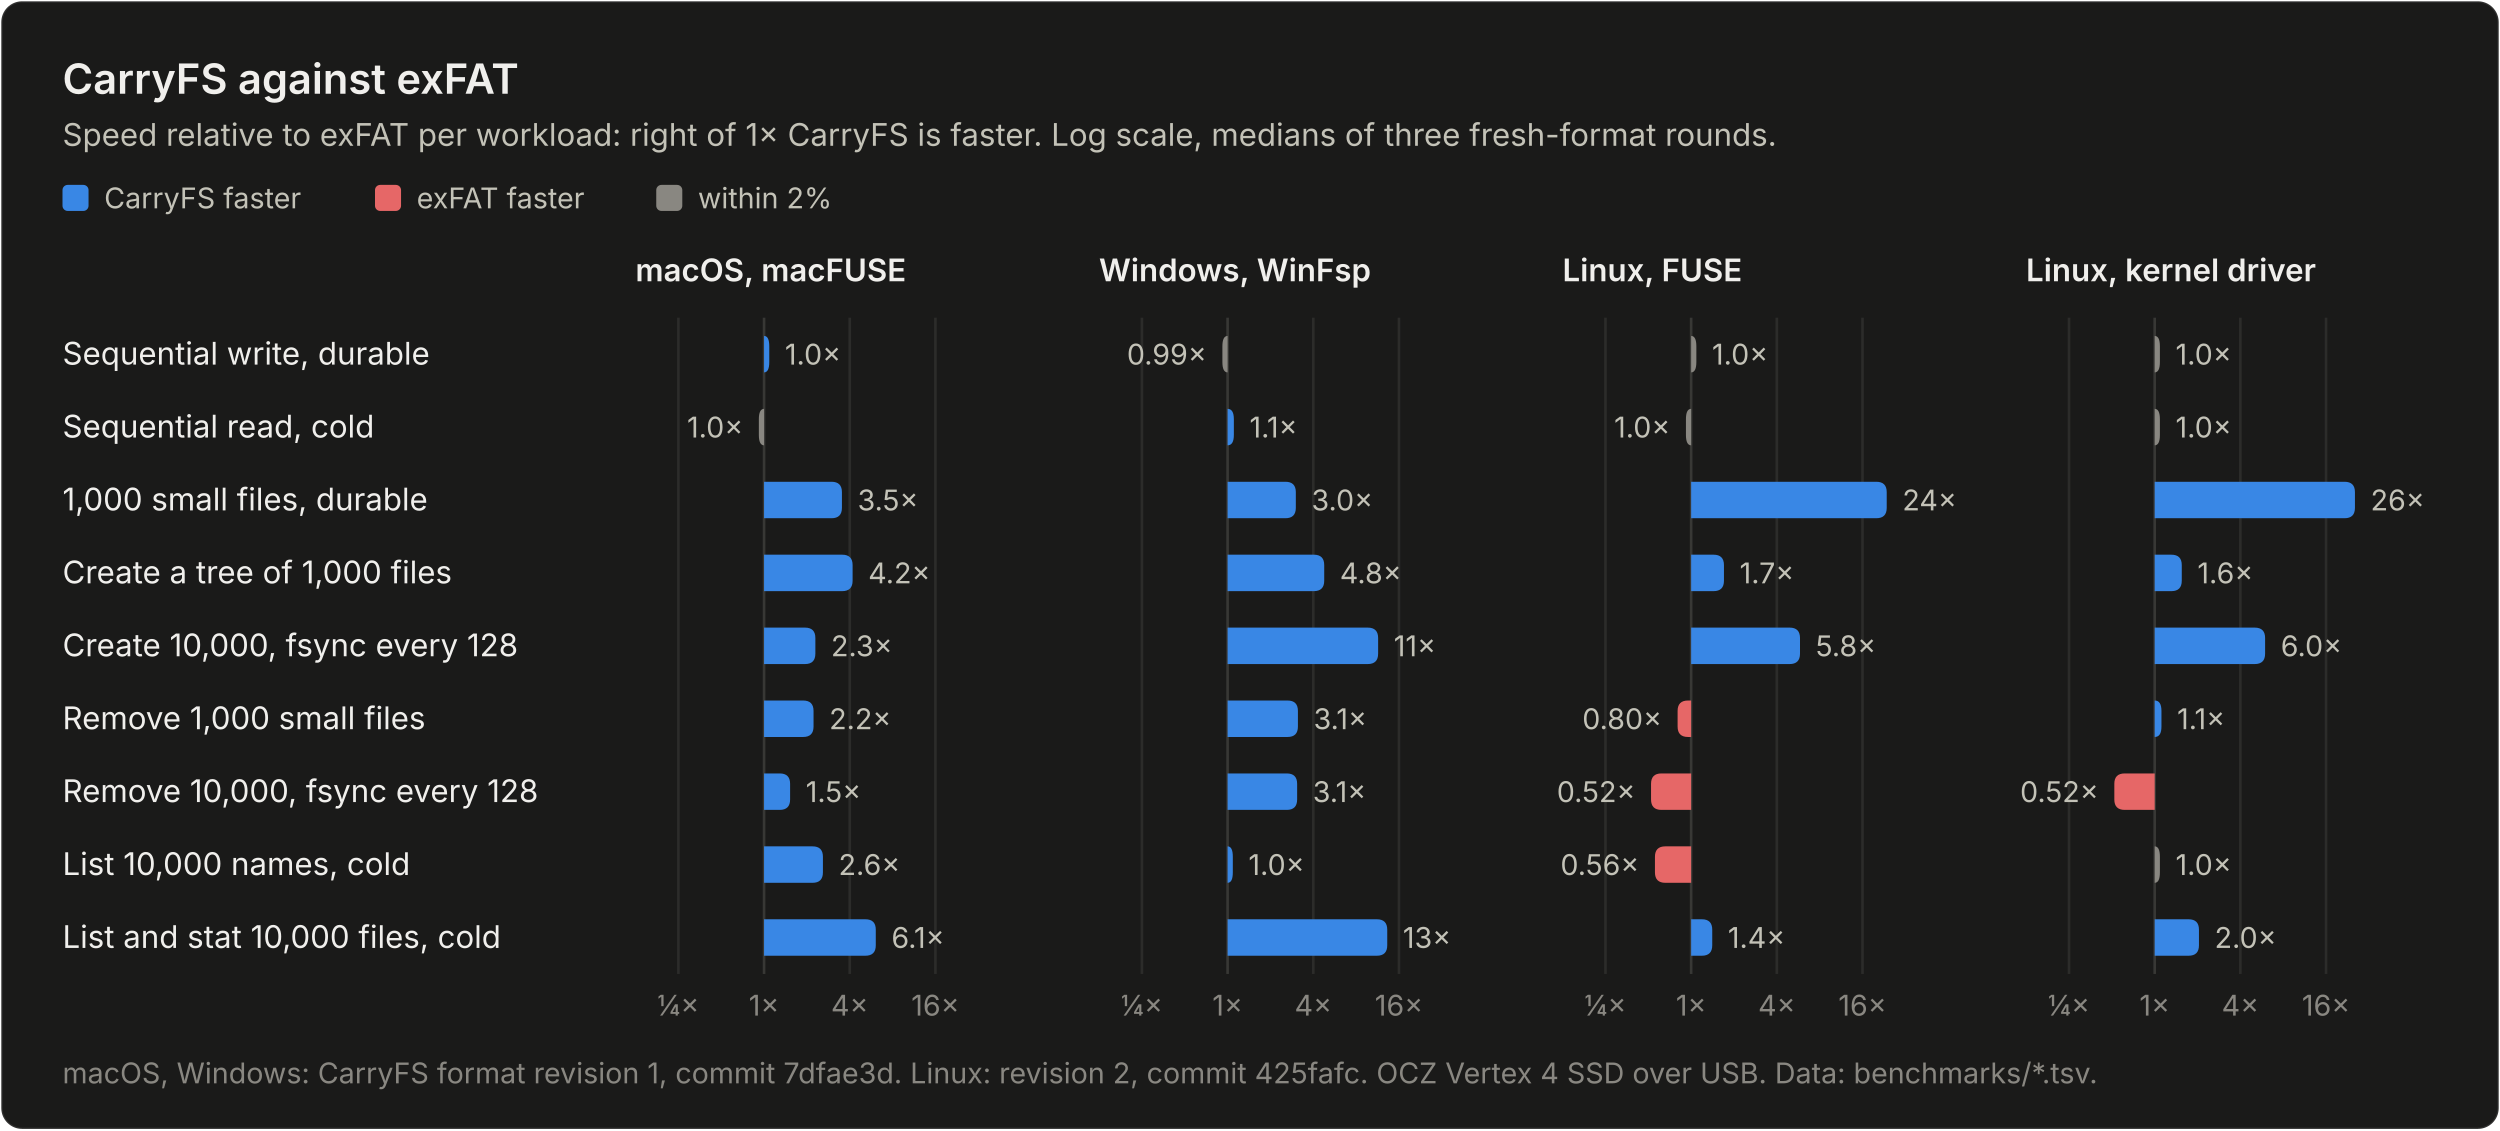
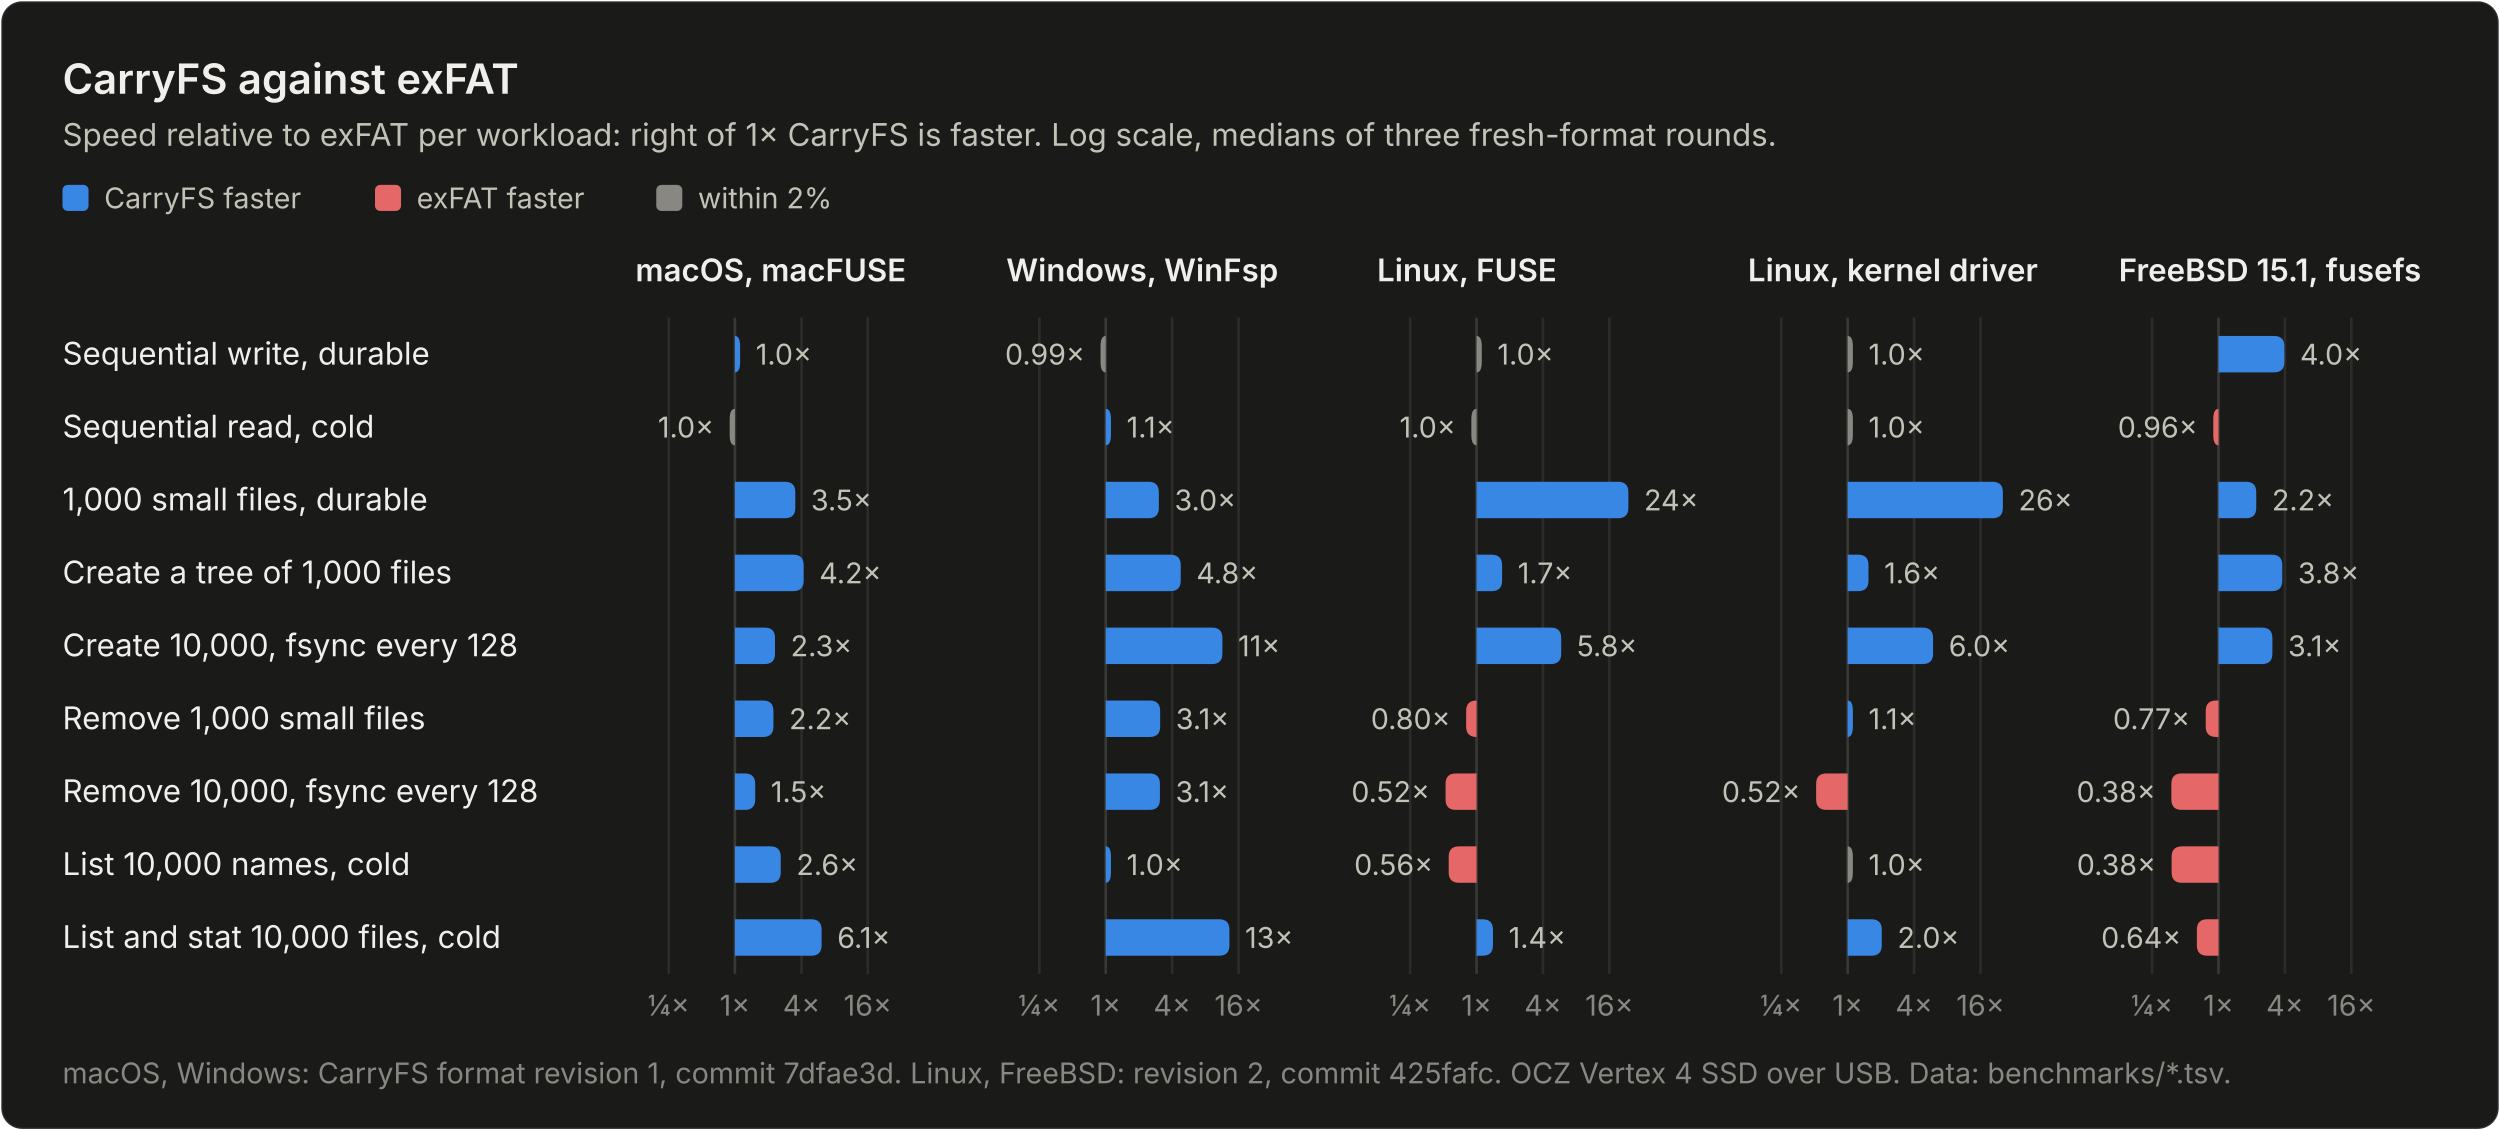
<svg xmlns="http://www.w3.org/2000/svg" viewBox="0 0 960 434" width="960" height="434" role="img" font-family="system-ui, -apple-system, 'Segoe UI', sans-serif">
  <rect x="0.5" y="0.5" width="959" height="433" rx="8" fill="#1a1a19" stroke="rgba(255,255,255,0.10)" />
  <text x="24.0" y="36.0" font-size="16" font-weight="600" text-anchor="start" fill="#f0efec">CarryFS against exFAT</text>
  <text x="24.0" y="56.0" font-size="12" font-weight="400" text-anchor="start" fill="#c3c2b7">Speed relative to exFAT per workload: right of 1× CarryFS is faster. Log scale, medians of three fresh-format rounds.</text>
  <rect x="24" y="71" width="10" height="10" rx="2" fill="#3987e5" />
  <text x="40.0" y="80.0" font-size="11" font-weight="400" text-anchor="start" fill="#c3c2b7">CarryFS faster</text>
  <rect x="144" y="71" width="10" height="10" rx="2" fill="#e66767" />
  <text x="160.0" y="80.0" font-size="11" font-weight="400" text-anchor="start" fill="#c3c2b7">exFAT faster</text>
  <rect x="252" y="71" width="10" height="10" rx="2" fill="#898781" />
  <text x="268.0" y="80.0" font-size="11" font-weight="400" text-anchor="start" fill="#c3c2b7">within 2%</text>
  <text x="24.0" y="140.0" font-size="12" font-weight="400" text-anchor="start" fill="#f0efec">Sequential write, durable</text>
  <text x="24.0" y="168.0" font-size="12" font-weight="400" text-anchor="start" fill="#f0efec">Sequential read, cold</text>
  <text x="24.0" y="196.0" font-size="12" font-weight="400" text-anchor="start" fill="#f0efec">1,000 small files, durable</text>
  <text x="24.0" y="224.0" font-size="12" font-weight="400" text-anchor="start" fill="#f0efec">Create a tree of 1,000 files</text>
  <text x="24.0" y="252.0" font-size="12" font-weight="400" text-anchor="start" fill="#f0efec">Create 10,000, fsync every 128</text>
  <text x="24.0" y="280.0" font-size="12" font-weight="400" text-anchor="start" fill="#f0efec">Remove 1,000 small files</text>
  <text x="24.0" y="308.0" font-size="12" font-weight="400" text-anchor="start" fill="#f0efec">Remove 10,000, fsync every 128</text>
  <text x="24.0" y="336.0" font-size="12" font-weight="400" text-anchor="start" fill="#f0efec">List 10,000 names, cold</text>
  <text x="24.0" y="364.0" font-size="12" font-weight="400" text-anchor="start" fill="#f0efec">List and stat 10,000 files, cold</text>
  <text x="244.0" y="108.0" font-size="12" font-weight="600" text-anchor="start" fill="#f0efec">macOS, macFUSE</text>
-   <line x1="260.5" x2="260.5" y1="122" y2="374" stroke="#2c2c2a" />
-   <text x="260.5" y="390.0" font-size="11" font-weight="400" text-anchor="middle" fill="#898781">¼×</text>
-   <line x1="293.4" x2="293.4" y1="122" y2="374" stroke="#383835" />
-   <text x="293.4" y="390.0" font-size="11" font-weight="400" text-anchor="middle" fill="#898781">1×</text>
-   <line x1="326.3" x2="326.3" y1="122" y2="374" stroke="#2c2c2a" />
-   <text x="326.3" y="390.0" font-size="11" font-weight="400" text-anchor="middle" fill="#898781">4×</text>
-   <line x1="359.2" x2="359.2" y1="122" y2="374" stroke="#2c2c2a" />
-   <text x="359.2" y="390.0" font-size="11" font-weight="400" text-anchor="middle" fill="#898781">16×</text>
-   <path fill="#3987e5" d="M293.4,129.0H293.4Q295.4,129.0 295.4,133.0V139.0Q295.4,143.0 293.4,143.0H293.4Z" />
-   <text x="301.4" y="140.0" font-size="11" font-weight="400" text-anchor="start" fill="#c3c2b7">1.0×</text>
-   <path fill="#898781" d="M293.4,157.0H293.4Q291.4,157.0 291.4,161.0V167.0Q291.4,171.0 293.4,171.0H293.4Z" />
-   <text x="285.4" y="168.0" font-size="11" font-weight="400" text-anchor="end" fill="#c3c2b7">1.0×</text>
-   <path fill="#3987e5" d="M293.4,185.0H319.3Q323.3,185.0 323.3,189.0V195.0Q323.3,199.0 319.3,199.0H293.4Z" />
-   <text x="329.3" y="196.0" font-size="11" font-weight="400" text-anchor="start" fill="#c3c2b7">3.5×</text>
-   <path fill="#3987e5" d="M293.4,213.0H323.4Q327.4,213.0 327.4,217.0V223.0Q327.4,227.0 323.4,227.0H293.4Z" />
-   <text x="333.4" y="224.0" font-size="11" font-weight="400" text-anchor="start" fill="#c3c2b7">4.2×</text>
-   <path fill="#3987e5" d="M293.4,241.0H309.1Q313.1,241.0 313.1,245.0V251.0Q313.1,255.0 309.1,255.0H293.4Z" />
-   <text x="319.1" y="252.0" font-size="11" font-weight="400" text-anchor="start" fill="#c3c2b7">2.3×</text>
-   <path fill="#3987e5" d="M293.4,269.0H308.4Q312.4,269.0 312.4,273.0V279.0Q312.4,283.0 308.4,283.0H293.4Z" />
-   <text x="318.4" y="280.0" font-size="11" font-weight="400" text-anchor="start" fill="#c3c2b7">2.2×</text>
-   <path fill="#3987e5" d="M293.4,297.0H299.4Q303.4,297.0 303.4,301.0V307.0Q303.4,311.0 299.4,311.0H293.4Z" />
-   <text x="309.4" y="308.0" font-size="11" font-weight="400" text-anchor="start" fill="#c3c2b7">1.5×</text>
-   <path fill="#3987e5" d="M293.4,325.0H312.0Q316.0,325.0 316.0,329.0V335.0Q316.0,339.0 312.0,339.0H293.4Z" />
-   <text x="322.0" y="336.0" font-size="11" font-weight="400" text-anchor="start" fill="#c3c2b7">2.6×</text>
-   <path fill="#3987e5" d="M293.4,353.0H332.3Q336.3,353.0 336.3,357.0V363.0Q336.3,367.0 332.3,367.0H293.4Z" />
-   <text x="342.3" y="364.0" font-size="11" font-weight="400" text-anchor="start" fill="#c3c2b7">6.1×</text>
-   <text x="422.0" y="108.0" font-size="12" font-weight="600" text-anchor="start" fill="#f0efec">Windows, WinFsp</text>
-   <line x1="438.5" x2="438.5" y1="122" y2="374" stroke="#2c2c2a" />
-   <text x="438.5" y="390.0" font-size="11" font-weight="400" text-anchor="middle" fill="#898781">¼×</text>
-   <line x1="471.4" x2="471.4" y1="122" y2="374" stroke="#383835" />
-   <text x="471.4" y="390.0" font-size="11" font-weight="400" text-anchor="middle" fill="#898781">1×</text>
-   <line x1="504.3" x2="504.3" y1="122" y2="374" stroke="#2c2c2a" />
-   <text x="504.3" y="390.0" font-size="11" font-weight="400" text-anchor="middle" fill="#898781">4×</text>
-   <line x1="537.2" x2="537.2" y1="122" y2="374" stroke="#2c2c2a" />
-   <text x="537.2" y="390.0" font-size="11" font-weight="400" text-anchor="middle" fill="#898781">16×</text>
-   <path fill="#898781" d="M471.4,129.0H471.4Q469.4,129.0 469.4,133.0V139.0Q469.4,143.0 471.4,143.0H471.4Z" />
-   <text x="463.4" y="140.0" font-size="11" font-weight="400" text-anchor="end" fill="#c3c2b7">0.99×</text>
-   <path fill="#3987e5" d="M471.4,157.0H471.4Q473.8,157.0 473.8,161.0V167.0Q473.8,171.0 471.4,171.0H471.4Z" />
-   <text x="479.8" y="168.0" font-size="11" font-weight="400" text-anchor="start" fill="#c3c2b7">1.1×</text>
-   <path fill="#3987e5" d="M471.4,185.0H493.6Q497.6,185.0 497.6,189.0V195.0Q497.6,199.0 493.6,199.0H471.4Z" />
-   <text x="503.6" y="196.0" font-size="11" font-weight="400" text-anchor="start" fill="#c3c2b7">3.0×</text>
-   <path fill="#3987e5" d="M471.4,213.0H504.5Q508.5,213.0 508.5,217.0V223.0Q508.5,227.0 504.5,227.0H471.4Z" />
-   <text x="514.5" y="224.0" font-size="11" font-weight="400" text-anchor="start" fill="#c3c2b7">4.8×</text>
-   <path fill="#3987e5" d="M471.4,241.0H525.2Q529.2,241.0 529.2,245.0V251.0Q529.2,255.0 525.2,255.0H471.4Z" />
-   <text x="535.2" y="252.0" font-size="11" font-weight="400" text-anchor="start" fill="#c3c2b7">11×</text>
-   <path fill="#3987e5" d="M471.4,269.0H494.4Q498.4,269.0 498.4,273.0V279.0Q498.4,283.0 494.4,283.0H471.4Z" />
-   <text x="504.4" y="280.0" font-size="11" font-weight="400" text-anchor="start" fill="#c3c2b7">3.1×</text>
-   <path fill="#3987e5" d="M471.4,297.0H494.1Q498.1,297.0 498.1,301.0V307.0Q498.1,311.0 494.1,311.0H471.4Z" />
-   <text x="504.1" y="308.0" font-size="11" font-weight="400" text-anchor="start" fill="#c3c2b7">3.1×</text>
-   <path fill="#3987e5" d="M471.4,325.0H471.4Q473.4,325.0 473.4,329.0V335.0Q473.4,339.0 471.4,339.0H471.4Z" />
-   <text x="479.4" y="336.0" font-size="11" font-weight="400" text-anchor="start" fill="#c3c2b7">1.0×</text>
-   <path fill="#3987e5" d="M471.4,353.0H528.7Q532.7,353.0 532.7,357.0V363.0Q532.7,367.0 528.7,367.0H471.4Z" />
-   <text x="538.7" y="364.0" font-size="11" font-weight="400" text-anchor="start" fill="#c3c2b7">13×</text>
-   <text x="600.0" y="108.0" font-size="12" font-weight="600" text-anchor="start" fill="#f0efec">Linux, FUSE</text>
-   <line x1="616.5" x2="616.5" y1="122" y2="374" stroke="#2c2c2a" />
-   <text x="616.5" y="390.0" font-size="11" font-weight="400" text-anchor="middle" fill="#898781">¼×</text>
-   <line x1="649.4" x2="649.4" y1="122" y2="374" stroke="#383835" />
-   <text x="649.4" y="390.0" font-size="11" font-weight="400" text-anchor="middle" fill="#898781">1×</text>
-   <line x1="682.3" x2="682.3" y1="122" y2="374" stroke="#2c2c2a" />
-   <text x="682.3" y="390.0" font-size="11" font-weight="400" text-anchor="middle" fill="#898781">4×</text>
-   <line x1="715.2" x2="715.2" y1="122" y2="374" stroke="#2c2c2a" />
-   <text x="715.2" y="390.0" font-size="11" font-weight="400" text-anchor="middle" fill="#898781">16×</text>
-   <path fill="#898781" d="M649.4,129.0H649.4Q651.4,129.0 651.4,133.0V139.0Q651.4,143.0 649.4,143.0H649.4Z" />
-   <text x="657.4" y="140.0" font-size="11" font-weight="400" text-anchor="start" fill="#c3c2b7">1.0×</text>
-   <path fill="#898781" d="M649.4,157.0H649.4Q647.4,157.0 647.4,161.0V167.0Q647.4,171.0 649.4,171.0H649.4Z" />
-   <text x="641.4" y="168.0" font-size="11" font-weight="400" text-anchor="end" fill="#c3c2b7">1.0×</text>
-   <path fill="#3987e5" d="M649.4,185.0H720.5Q724.5,185.0 724.5,189.0V195.0Q724.5,199.0 720.5,199.0H649.4Z" />
-   <text x="730.5" y="196.0" font-size="11" font-weight="400" text-anchor="start" fill="#c3c2b7">24×</text>
-   <path fill="#3987e5" d="M649.4,213.0H658.0Q662.0,213.0 662.0,217.0V223.0Q662.0,227.0 658.0,227.0H649.4Z" />
-   <text x="668.0" y="224.0" font-size="11" font-weight="400" text-anchor="start" fill="#c3c2b7">1.7×</text>
-   <path fill="#3987e5" d="M649.4,241.0H687.2Q691.2,241.0 691.2,245.0V251.0Q691.2,255.0 687.2,255.0H649.4Z" />
-   <text x="697.2" y="252.0" font-size="11" font-weight="400" text-anchor="start" fill="#c3c2b7">5.8×</text>
-   <path fill="#e66767" d="M649.4,269.0H648.2Q644.2,269.0 644.2,273.0V279.0Q644.2,283.0 648.2,283.0H649.4Z" />
-   <text x="638.2" y="280.0" font-size="11" font-weight="400" text-anchor="end" fill="#c3c2b7">0.80×</text>
-   <path fill="#e66767" d="M649.4,297.0H638.0Q634.0,297.0 634.0,301.0V307.0Q634.0,311.0 638.0,311.0H649.4Z" />
-   <text x="628.0" y="308.0" font-size="11" font-weight="400" text-anchor="end" fill="#c3c2b7">0.52×</text>
-   <path fill="#e66767" d="M649.4,325.0H639.5Q635.5,325.0 635.5,329.0V335.0Q635.5,339.0 639.5,339.0H649.4Z" />
-   <text x="629.5" y="336.0" font-size="11" font-weight="400" text-anchor="end" fill="#c3c2b7">0.56×</text>
-   <path fill="#3987e5" d="M649.4,353.0H653.5Q657.5,353.0 657.5,357.0V363.0Q657.5,367.0 653.5,367.0H649.4Z" />
-   <text x="663.5" y="364.0" font-size="11" font-weight="400" text-anchor="start" fill="#c3c2b7">1.4×</text>
-   <text x="778.0" y="108.0" font-size="12" font-weight="600" text-anchor="start" fill="#f0efec">Linux, kernel driver</text>
-   <line x1="794.5" x2="794.5" y1="122" y2="374" stroke="#2c2c2a" />
-   <text x="794.5" y="390.0" font-size="11" font-weight="400" text-anchor="middle" fill="#898781">¼×</text>
-   <line x1="827.4" x2="827.4" y1="122" y2="374" stroke="#383835" />
-   <text x="827.4" y="390.0" font-size="11" font-weight="400" text-anchor="middle" fill="#898781">1×</text>
-   <line x1="860.3" x2="860.3" y1="122" y2="374" stroke="#2c2c2a" />
-   <text x="860.3" y="390.0" font-size="11" font-weight="400" text-anchor="middle" fill="#898781">4×</text>
-   <line x1="893.2" x2="893.2" y1="122" y2="374" stroke="#2c2c2a" />
-   <text x="893.2" y="390.0" font-size="11" font-weight="400" text-anchor="middle" fill="#898781">16×</text>
-   <path fill="#898781" d="M827.4,129.0H827.4Q829.4,129.0 829.4,133.0V139.0Q829.4,143.0 827.4,143.0H827.4Z" />
-   <text x="835.4" y="140.0" font-size="11" font-weight="400" text-anchor="start" fill="#c3c2b7">1.0×</text>
-   <path fill="#898781" d="M827.4,157.0H827.4Q829.4,157.0 829.4,161.0V167.0Q829.4,171.0 827.4,171.0H827.4Z" />
-   <text x="835.4" y="168.0" font-size="11" font-weight="400" text-anchor="start" fill="#c3c2b7">1.0×</text>
-   <path fill="#3987e5" d="M827.4,185.0H900.3Q904.3,185.0 904.3,189.0V195.0Q904.3,199.0 900.3,199.0H827.4Z" />
-   <text x="910.3" y="196.0" font-size="11" font-weight="400" text-anchor="start" fill="#c3c2b7">26×</text>
-   <path fill="#3987e5" d="M827.4,213.0H833.8Q837.8,213.0 837.8,217.0V223.0Q837.8,227.0 833.8,227.0H827.4Z" />
-   <text x="843.8" y="224.0" font-size="11" font-weight="400" text-anchor="start" fill="#c3c2b7">1.6×</text>
-   <path fill="#3987e5" d="M827.4,241.0H865.8Q869.8,241.0 869.8,245.0V251.0Q869.8,255.0 865.8,255.0H827.4Z" />
-   <text x="875.8" y="252.0" font-size="11" font-weight="400" text-anchor="start" fill="#c3c2b7">6.0×</text>
-   <path fill="#3987e5" d="M827.4,269.0H827.4Q830.0,269.0 830.0,273.0V279.0Q830.0,283.0 827.4,283.0H827.4Z" />
-   <text x="836.0" y="280.0" font-size="11" font-weight="400" text-anchor="start" fill="#c3c2b7">1.1×</text>
-   <path fill="#e66767" d="M827.4,297.0H815.9Q811.9,297.0 811.9,301.0V307.0Q811.9,311.0 815.9,311.0H827.4Z" />
-   <text x="805.9" y="308.0" font-size="11" font-weight="400" text-anchor="end" fill="#c3c2b7">0.52×</text>
-   <path fill="#898781" d="M827.4,325.0H827.4Q829.4,325.0 829.4,329.0V335.0Q829.4,339.0 827.4,339.0H827.4Z" />
-   <text x="835.4" y="336.0" font-size="11" font-weight="400" text-anchor="start" fill="#c3c2b7">1.0×</text>
-   <path fill="#3987e5" d="M827.4,353.0H840.4Q844.4,353.0 844.4,357.0V363.0Q844.4,367.0 840.4,367.0H827.4Z" />
-   <text x="850.4" y="364.0" font-size="11" font-weight="400" text-anchor="start" fill="#c3c2b7">2.0×</text>
-   <text x="24.0" y="416.0" font-size="11" font-weight="400" text-anchor="start" fill="#898781">macOS, Windows: CarryFS format revision 1, commit 7dfae3d. Linux: revision 2, commit 425fafc. OCZ Vertex 4 SSD over USB. Data: benchmarks/*.tsv.</text>
+   <line x1="256.8" x2="256.8" y1="122" y2="374" stroke="#2c2c2a" />
+   <text x="256.8" y="390.0" font-size="11" font-weight="400" text-anchor="middle" fill="#898781">¼×</text>
+   <line x1="282.2" x2="282.2" y1="122" y2="374" stroke="#383835" />
+   <text x="282.2" y="390.0" font-size="11" font-weight="400" text-anchor="middle" fill="#898781">1×</text>
+   <line x1="307.8" x2="307.8" y1="122" y2="374" stroke="#2c2c2a" />
+   <text x="307.8" y="390.0" font-size="11" font-weight="400" text-anchor="middle" fill="#898781">4×</text>
+   <line x1="333.2" x2="333.2" y1="122" y2="374" stroke="#2c2c2a" />
+   <text x="333.2" y="390.0" font-size="11" font-weight="400" text-anchor="middle" fill="#898781">16×</text>
+   <path fill="#3987e5" d="M282.2,129.0H282.2Q284.2,129.0 284.2,133.0V139.0Q284.2,143.0 282.2,143.0H282.2Z" />
+   <text x="290.2" y="140.0" font-size="11" font-weight="400" text-anchor="start" fill="#c3c2b7">1.0×</text>
+   <path fill="#898781" d="M282.2,157.0H282.2Q280.2,157.0 280.2,161.0V167.0Q280.2,171.0 282.2,171.0H282.2Z" />
+   <text x="274.2" y="168.0" font-size="11" font-weight="400" text-anchor="end" fill="#c3c2b7">1.0×</text>
+   <path fill="#3987e5" d="M282.2,185.0H301.4Q305.4,185.0 305.4,189.0V195.0Q305.4,199.0 301.4,199.0H282.2Z" />
+   <text x="311.4" y="196.0" font-size="11" font-weight="400" text-anchor="start" fill="#c3c2b7">3.5×</text>
+   <path fill="#3987e5" d="M282.2,213.0H304.6Q308.6,213.0 308.6,217.0V223.0Q308.6,227.0 304.6,227.0H282.2Z" />
+   <text x="314.6" y="224.0" font-size="11" font-weight="400" text-anchor="start" fill="#c3c2b7">4.2×</text>
+   <path fill="#3987e5" d="M282.2,241.0H293.6Q297.6,241.0 297.6,245.0V251.0Q297.6,255.0 293.6,255.0H282.2Z" />
+   <text x="303.6" y="252.0" font-size="11" font-weight="400" text-anchor="start" fill="#c3c2b7">2.3×</text>
+   <path fill="#3987e5" d="M282.2,269.0H293.0Q297.0,269.0 297.0,273.0V279.0Q297.0,283.0 293.0,283.0H282.2Z" />
+   <text x="303.0" y="280.0" font-size="11" font-weight="400" text-anchor="start" fill="#c3c2b7">2.2×</text>
+   <path fill="#3987e5" d="M282.2,297.0H286.0Q290.0,297.0 290.0,301.0V307.0Q290.0,311.0 286.0,311.0H282.2Z" />
+   <text x="296.0" y="308.0" font-size="11" font-weight="400" text-anchor="start" fill="#c3c2b7">1.5×</text>
+   <path fill="#3987e5" d="M282.2,325.0H295.8Q299.8,325.0 299.8,329.0V335.0Q299.8,339.0 295.8,339.0H282.2Z" />
+   <text x="305.8" y="336.0" font-size="11" font-weight="400" text-anchor="start" fill="#c3c2b7">2.6×</text>
+   <path fill="#3987e5" d="M282.2,353.0H311.5Q315.5,353.0 315.5,357.0V363.0Q315.5,367.0 311.5,367.0H282.2Z" />
+   <text x="321.5" y="364.0" font-size="11" font-weight="400" text-anchor="start" fill="#c3c2b7">6.1×</text>
+   <text x="386.4" y="108.0" font-size="12" font-weight="600" text-anchor="start" fill="#f0efec">Windows, WinFsp</text>
+   <line x1="399.1" x2="399.1" y1="122" y2="374" stroke="#2c2c2a" />
+   <text x="399.1" y="390.0" font-size="11" font-weight="400" text-anchor="middle" fill="#898781">¼×</text>
+   <line x1="424.6" x2="424.6" y1="122" y2="374" stroke="#383835" />
+   <text x="424.6" y="390.0" font-size="11" font-weight="400" text-anchor="middle" fill="#898781">1×</text>
+   <line x1="450.1" x2="450.1" y1="122" y2="374" stroke="#2c2c2a" />
+   <text x="450.1" y="390.0" font-size="11" font-weight="400" text-anchor="middle" fill="#898781">4×</text>
+   <line x1="475.6" x2="475.6" y1="122" y2="374" stroke="#2c2c2a" />
+   <text x="475.6" y="390.0" font-size="11" font-weight="400" text-anchor="middle" fill="#898781">16×</text>
+   <path fill="#898781" d="M424.6,129.0H424.6Q422.6,129.0 422.6,133.0V139.0Q422.6,143.0 424.6,143.0H424.6Z" />
+   <text x="416.6" y="140.0" font-size="11" font-weight="400" text-anchor="end" fill="#c3c2b7">0.99×</text>
+   <path fill="#3987e5" d="M424.6,157.0H424.6Q426.6,157.0 426.6,161.0V167.0Q426.6,171.0 424.6,171.0H424.6Z" />
+   <text x="432.6" y="168.0" font-size="11" font-weight="400" text-anchor="start" fill="#c3c2b7">1.1×</text>
+   <path fill="#3987e5" d="M424.6,185.0H441.0Q445.0,185.0 445.0,189.0V195.0Q445.0,199.0 441.0,199.0H424.6Z" />
+   <text x="451.0" y="196.0" font-size="11" font-weight="400" text-anchor="start" fill="#c3c2b7">3.0×</text>
+   <path fill="#3987e5" d="M424.6,213.0H449.4Q453.4,213.0 453.4,217.0V223.0Q453.4,227.0 449.4,227.0H424.6Z" />
+   <text x="459.4" y="224.0" font-size="11" font-weight="400" text-anchor="start" fill="#c3c2b7">4.8×</text>
+   <path fill="#3987e5" d="M424.6,241.0H465.4Q469.4,241.0 469.4,245.0V251.0Q469.4,255.0 465.4,255.0H424.6Z" />
+   <text x="475.4" y="252.0" font-size="11" font-weight="400" text-anchor="start" fill="#c3c2b7">11×</text>
+   <path fill="#3987e5" d="M424.6,269.0H441.5Q445.5,269.0 445.5,273.0V279.0Q445.5,283.0 441.5,283.0H424.6Z" />
+   <text x="451.5" y="280.0" font-size="11" font-weight="400" text-anchor="start" fill="#c3c2b7">3.1×</text>
+   <path fill="#3987e5" d="M424.6,297.0H441.4Q445.4,297.0 445.4,301.0V307.0Q445.4,311.0 441.4,311.0H424.6Z" />
+   <text x="451.4" y="308.0" font-size="11" font-weight="400" text-anchor="start" fill="#c3c2b7">3.1×</text>
+   <path fill="#3987e5" d="M424.6,325.0H424.6Q426.6,325.0 426.6,329.0V335.0Q426.6,339.0 424.6,339.0H424.6Z" />
+   <text x="432.6" y="336.0" font-size="11" font-weight="400" text-anchor="start" fill="#c3c2b7">1.0×</text>
+   <path fill="#3987e5" d="M424.6,353.0H468.1Q472.1,353.0 472.1,357.0V363.0Q472.1,367.0 468.1,367.0H424.6Z" />
+   <text x="478.1" y="364.0" font-size="11" font-weight="400" text-anchor="start" fill="#c3c2b7">13×</text>
+   <text x="528.8" y="108.0" font-size="12" font-weight="600" text-anchor="start" fill="#f0efec">Linux, FUSE</text>
+   <line x1="541.5" x2="541.5" y1="122" y2="374" stroke="#2c2c2a" />
+   <text x="541.5" y="390.0" font-size="11" font-weight="400" text-anchor="middle" fill="#898781">¼×</text>
+   <line x1="567.0" x2="567.0" y1="122" y2="374" stroke="#383835" />
+   <text x="567.0" y="390.0" font-size="11" font-weight="400" text-anchor="middle" fill="#898781">1×</text>
+   <line x1="592.5" x2="592.5" y1="122" y2="374" stroke="#2c2c2a" />
+   <text x="592.5" y="390.0" font-size="11" font-weight="400" text-anchor="middle" fill="#898781">4×</text>
+   <line x1="618.0" x2="618.0" y1="122" y2="374" stroke="#2c2c2a" />
+   <text x="618.0" y="390.0" font-size="11" font-weight="400" text-anchor="middle" fill="#898781">16×</text>
+   <path fill="#898781" d="M567.0,129.0H567.0Q569.0,129.0 569.0,133.0V139.0Q569.0,143.0 567.0,143.0H567.0Z" />
+   <text x="575.0" y="140.0" font-size="11" font-weight="400" text-anchor="start" fill="#c3c2b7">1.0×</text>
+   <path fill="#898781" d="M567.0,157.0H567.0Q565.0,157.0 565.0,161.0V167.0Q565.0,171.0 567.0,171.0H567.0Z" />
+   <text x="559.0" y="168.0" font-size="11" font-weight="400" text-anchor="end" fill="#c3c2b7">1.0×</text>
+   <path fill="#3987e5" d="M567.0,185.0H621.3Q625.3,185.0 625.3,189.0V195.0Q625.3,199.0 621.3,199.0H567.0Z" />
+   <text x="631.3" y="196.0" font-size="11" font-weight="400" text-anchor="start" fill="#c3c2b7">24×</text>
+   <path fill="#3987e5" d="M567.0,213.0H572.8Q576.8,213.0 576.8,217.0V223.0Q576.8,227.0 572.8,227.0H567.0Z" />
+   <text x="582.8" y="224.0" font-size="11" font-weight="400" text-anchor="start" fill="#c3c2b7">1.7×</text>
+   <path fill="#3987e5" d="M567.0,241.0H595.5Q599.5,241.0 599.5,245.0V251.0Q599.5,255.0 595.5,255.0H567.0Z" />
+   <text x="605.5" y="252.0" font-size="11" font-weight="400" text-anchor="start" fill="#c3c2b7">5.8×</text>
+   <path fill="#e66767" d="M567.0,269.0H567.0Q563.0,269.0 563.0,273.0V279.0Q563.0,283.0 567.0,283.0H567.0Z" />
+   <text x="557.0" y="280.0" font-size="11" font-weight="400" text-anchor="end" fill="#c3c2b7">0.80×</text>
+   <path fill="#e66767" d="M567.0,297.0H559.1Q555.1,297.0 555.1,301.0V307.0Q555.1,311.0 559.1,311.0H567.0Z" />
+   <text x="549.1" y="308.0" font-size="11" font-weight="400" text-anchor="end" fill="#c3c2b7">0.52×</text>
+   <path fill="#e66767" d="M567.0,325.0H560.3Q556.3,325.0 556.3,329.0V335.0Q556.3,339.0 560.3,339.0H567.0Z" />
+   <text x="550.3" y="336.0" font-size="11" font-weight="400" text-anchor="end" fill="#c3c2b7">0.56×</text>
+   <path fill="#3987e5" d="M567.0,353.0H569.3Q573.3,353.0 573.3,357.0V363.0Q573.3,367.0 569.3,367.0H567.0Z" />
+   <text x="579.3" y="364.0" font-size="11" font-weight="400" text-anchor="start" fill="#c3c2b7">1.4×</text>
+   <text x="671.2" y="108.0" font-size="12" font-weight="600" text-anchor="start" fill="#f0efec">Linux, kernel driver</text>
+   <line x1="684.0" x2="684.0" y1="122" y2="374" stroke="#2c2c2a" />
+   <text x="684.0" y="390.0" font-size="11" font-weight="400" text-anchor="middle" fill="#898781">¼×</text>
+   <line x1="709.5" x2="709.5" y1="122" y2="374" stroke="#383835" />
+   <text x="709.5" y="390.0" font-size="11" font-weight="400" text-anchor="middle" fill="#898781">1×</text>
+   <line x1="735.0" x2="735.0" y1="122" y2="374" stroke="#2c2c2a" />
+   <text x="735.0" y="390.0" font-size="11" font-weight="400" text-anchor="middle" fill="#898781">4×</text>
+   <line x1="760.5" x2="760.5" y1="122" y2="374" stroke="#2c2c2a" />
+   <text x="760.5" y="390.0" font-size="11" font-weight="400" text-anchor="middle" fill="#898781">16×</text>
+   <path fill="#898781" d="M709.5,129.0H709.5Q711.5,129.0 711.5,133.0V139.0Q711.5,143.0 709.5,143.0H709.5Z" />
+   <text x="717.5" y="140.0" font-size="11" font-weight="400" text-anchor="start" fill="#c3c2b7">1.0×</text>
+   <path fill="#898781" d="M709.5,157.0H709.5Q711.5,157.0 711.5,161.0V167.0Q711.5,171.0 709.5,171.0H709.5Z" />
+   <text x="717.5" y="168.0" font-size="11" font-weight="400" text-anchor="start" fill="#c3c2b7">1.0×</text>
+   <path fill="#3987e5" d="M709.5,185.0H765.1Q769.1,185.0 769.1,189.0V195.0Q769.1,199.0 765.1,199.0H709.5Z" />
+   <text x="775.1" y="196.0" font-size="11" font-weight="400" text-anchor="start" fill="#c3c2b7">26×</text>
+   <path fill="#3987e5" d="M709.5,213.0H713.5Q717.5,213.0 717.5,217.0V223.0Q717.5,227.0 713.5,227.0H709.5Z" />
+   <text x="723.5" y="224.0" font-size="11" font-weight="400" text-anchor="start" fill="#c3c2b7">1.6×</text>
+   <path fill="#3987e5" d="M709.5,241.0H738.3Q742.3,241.0 742.3,245.0V251.0Q742.3,255.0 738.3,255.0H709.5Z" />
+   <text x="748.3" y="252.0" font-size="11" font-weight="400" text-anchor="start" fill="#c3c2b7">6.0×</text>
+   <path fill="#3987e5" d="M709.5,269.0H709.5Q711.5,269.0 711.5,273.0V279.0Q711.5,283.0 709.5,283.0H709.5Z" />
+   <text x="717.5" y="280.0" font-size="11" font-weight="400" text-anchor="start" fill="#c3c2b7">1.1×</text>
+   <path fill="#e66767" d="M709.5,297.0H701.4Q697.4,297.0 697.4,301.0V307.0Q697.4,311.0 701.4,311.0H709.5Z" />
+   <text x="691.4" y="308.0" font-size="11" font-weight="400" text-anchor="end" fill="#c3c2b7">0.52×</text>
+   <path fill="#898781" d="M709.5,325.0H709.5Q711.5,325.0 711.5,329.0V335.0Q711.5,339.0 709.5,339.0H709.5Z" />
+   <text x="717.5" y="336.0" font-size="11" font-weight="400" text-anchor="start" fill="#c3c2b7">1.0×</text>
+   <path fill="#3987e5" d="M709.5,353.0H718.6Q722.6,353.0 722.6,357.0V363.0Q722.6,367.0 718.6,367.0H709.5Z" />
+   <text x="728.6" y="364.0" font-size="11" font-weight="400" text-anchor="start" fill="#c3c2b7">2.0×</text>
+   <text x="813.6" y="108.0" font-size="12" font-weight="600" text-anchor="start" fill="#f0efec">FreeBSD 15.1, fusefs</text>
+   <line x1="826.4" x2="826.4" y1="122" y2="374" stroke="#2c2c2a" />
+   <text x="826.4" y="390.0" font-size="11" font-weight="400" text-anchor="middle" fill="#898781">¼×</text>
+   <line x1="851.9" x2="851.9" y1="122" y2="374" stroke="#383835" />
+   <text x="851.9" y="390.0" font-size="11" font-weight="400" text-anchor="middle" fill="#898781">1×</text>
+   <line x1="877.4" x2="877.4" y1="122" y2="374" stroke="#2c2c2a" />
+   <text x="877.4" y="390.0" font-size="11" font-weight="400" text-anchor="middle" fill="#898781">4×</text>
+   <line x1="902.9" x2="902.9" y1="122" y2="374" stroke="#2c2c2a" />
+   <text x="902.9" y="390.0" font-size="11" font-weight="400" text-anchor="middle" fill="#898781">16×</text>
+   <path fill="#3987e5" d="M851.9,129.0H873.2Q877.2,129.0 877.2,133.0V139.0Q877.2,143.0 873.2,143.0H851.9Z" />
+   <text x="883.2" y="140.0" font-size="11" font-weight="400" text-anchor="start" fill="#c3c2b7">4.0×</text>
+   <path fill="#e66767" d="M851.9,157.0H851.9Q849.9,157.0 849.9,161.0V167.0Q849.9,171.0 851.9,171.0H851.9Z" />
+   <text x="843.9" y="168.0" font-size="11" font-weight="400" text-anchor="end" fill="#c3c2b7">0.96×</text>
+   <path fill="#3987e5" d="M851.9,185.0H862.4Q866.4,185.0 866.4,189.0V195.0Q866.4,199.0 862.4,199.0H851.9Z" />
+   <text x="872.4" y="196.0" font-size="11" font-weight="400" text-anchor="start" fill="#c3c2b7">2.2×</text>
+   <path fill="#3987e5" d="M851.9,213.0H872.4Q876.4,213.0 876.4,217.0V223.0Q876.4,227.0 872.4,227.0H851.9Z" />
+   <text x="882.4" y="224.0" font-size="11" font-weight="400" text-anchor="start" fill="#c3c2b7">3.8×</text>
+   <path fill="#3987e5" d="M851.9,241.0H868.6Q872.6,241.0 872.6,245.0V251.0Q872.6,255.0 868.6,255.0H851.9Z" />
+   <text x="878.6" y="252.0" font-size="11" font-weight="400" text-anchor="start" fill="#c3c2b7">3.1×</text>
+   <path fill="#e66767" d="M851.9,269.0H851.0Q847.0,269.0 847.0,273.0V279.0Q847.0,283.0 851.0,283.0H851.9Z" />
+   <text x="841.0" y="280.0" font-size="11" font-weight="400" text-anchor="end" fill="#c3c2b7">0.77×</text>
+   <path fill="#e66767" d="M851.9,297.0H837.8Q833.8,297.0 833.8,301.0V307.0Q833.8,311.0 837.8,311.0H851.9Z" />
+   <text x="827.8" y="308.0" font-size="11" font-weight="400" text-anchor="end" fill="#c3c2b7">0.38×</text>
+   <path fill="#e66767" d="M851.9,325.0H837.9Q833.9,325.0 833.9,329.0V335.0Q833.9,339.0 837.9,339.0H851.9Z" />
+   <text x="827.9" y="336.0" font-size="11" font-weight="400" text-anchor="end" fill="#c3c2b7">0.38×</text>
+   <path fill="#e66767" d="M851.9,353.0H847.6Q843.6,353.0 843.6,357.0V363.0Q843.6,367.0 847.6,367.0H851.9Z" />
+   <text x="837.6" y="364.0" font-size="11" font-weight="400" text-anchor="end" fill="#c3c2b7">0.64×</text>
+   <text x="24.0" y="416.0" font-size="11" font-weight="400" text-anchor="start" fill="#898781">macOS, Windows: CarryFS format revision 1, commit 7dfae3d. Linux, FreeBSD: revision 2, commit 425fafc. OCZ Vertex 4 SSD over USB. Data: benchmarks/*.tsv.</text>
</svg>
